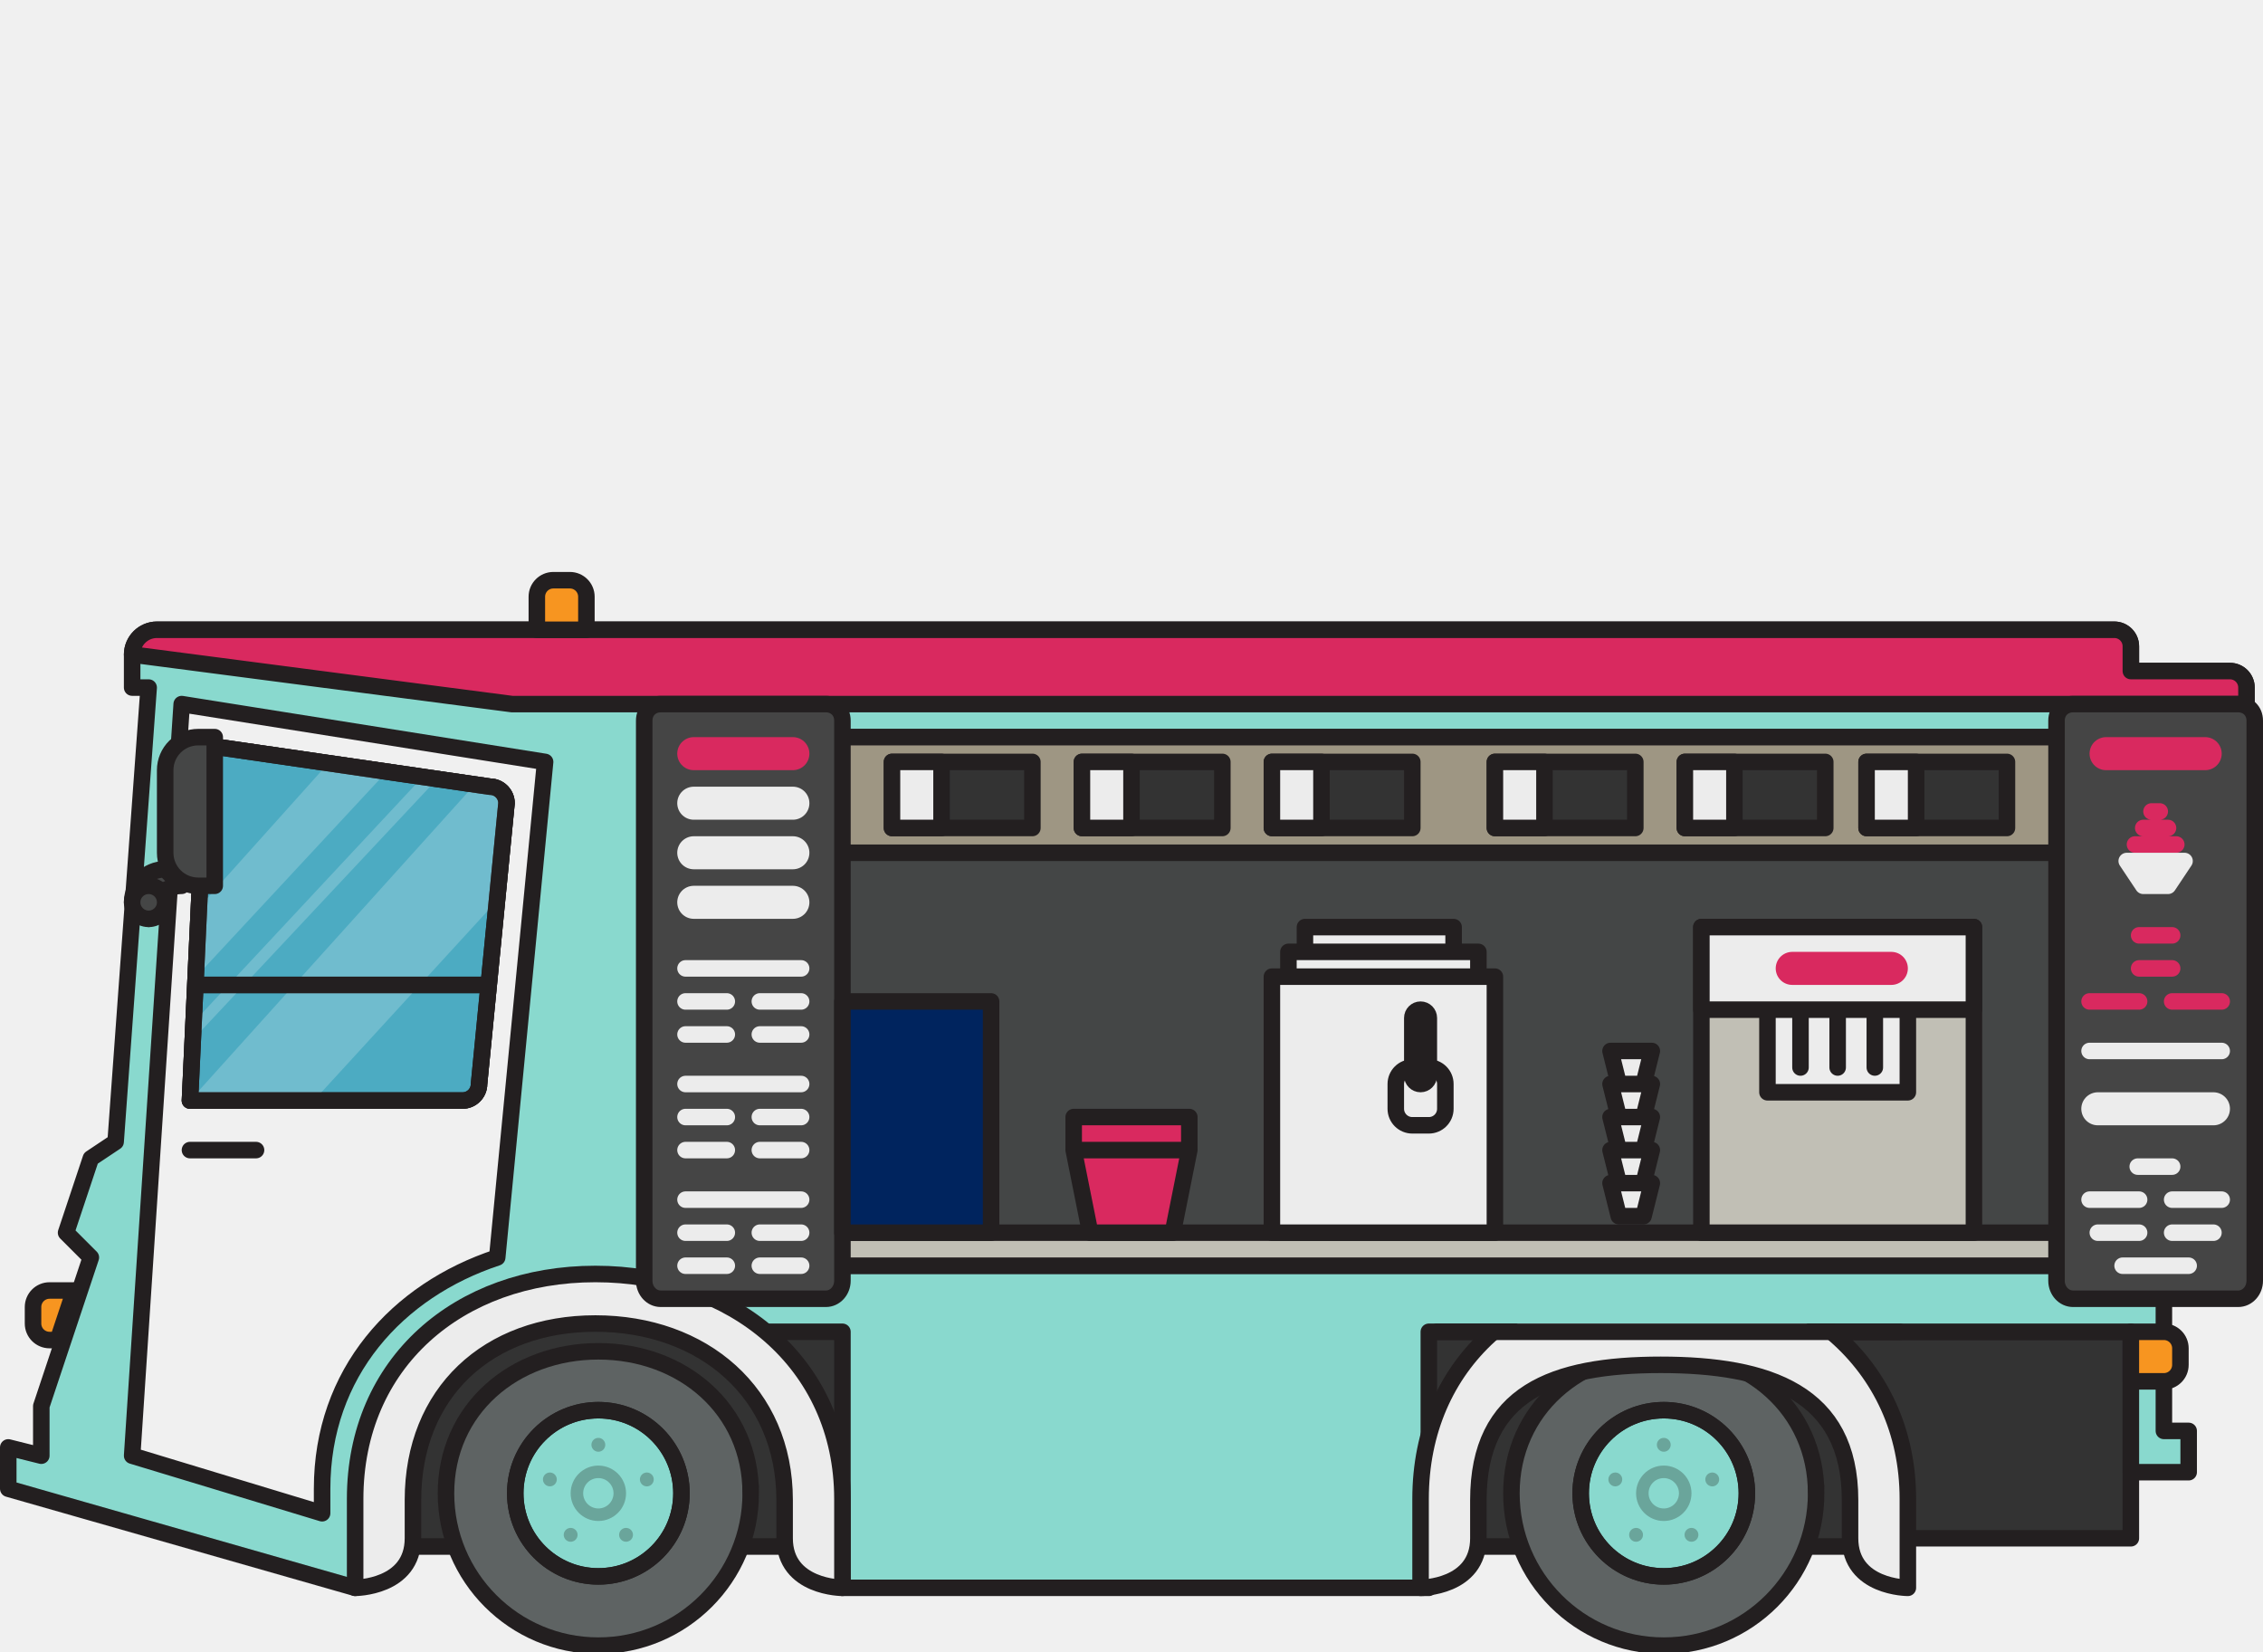
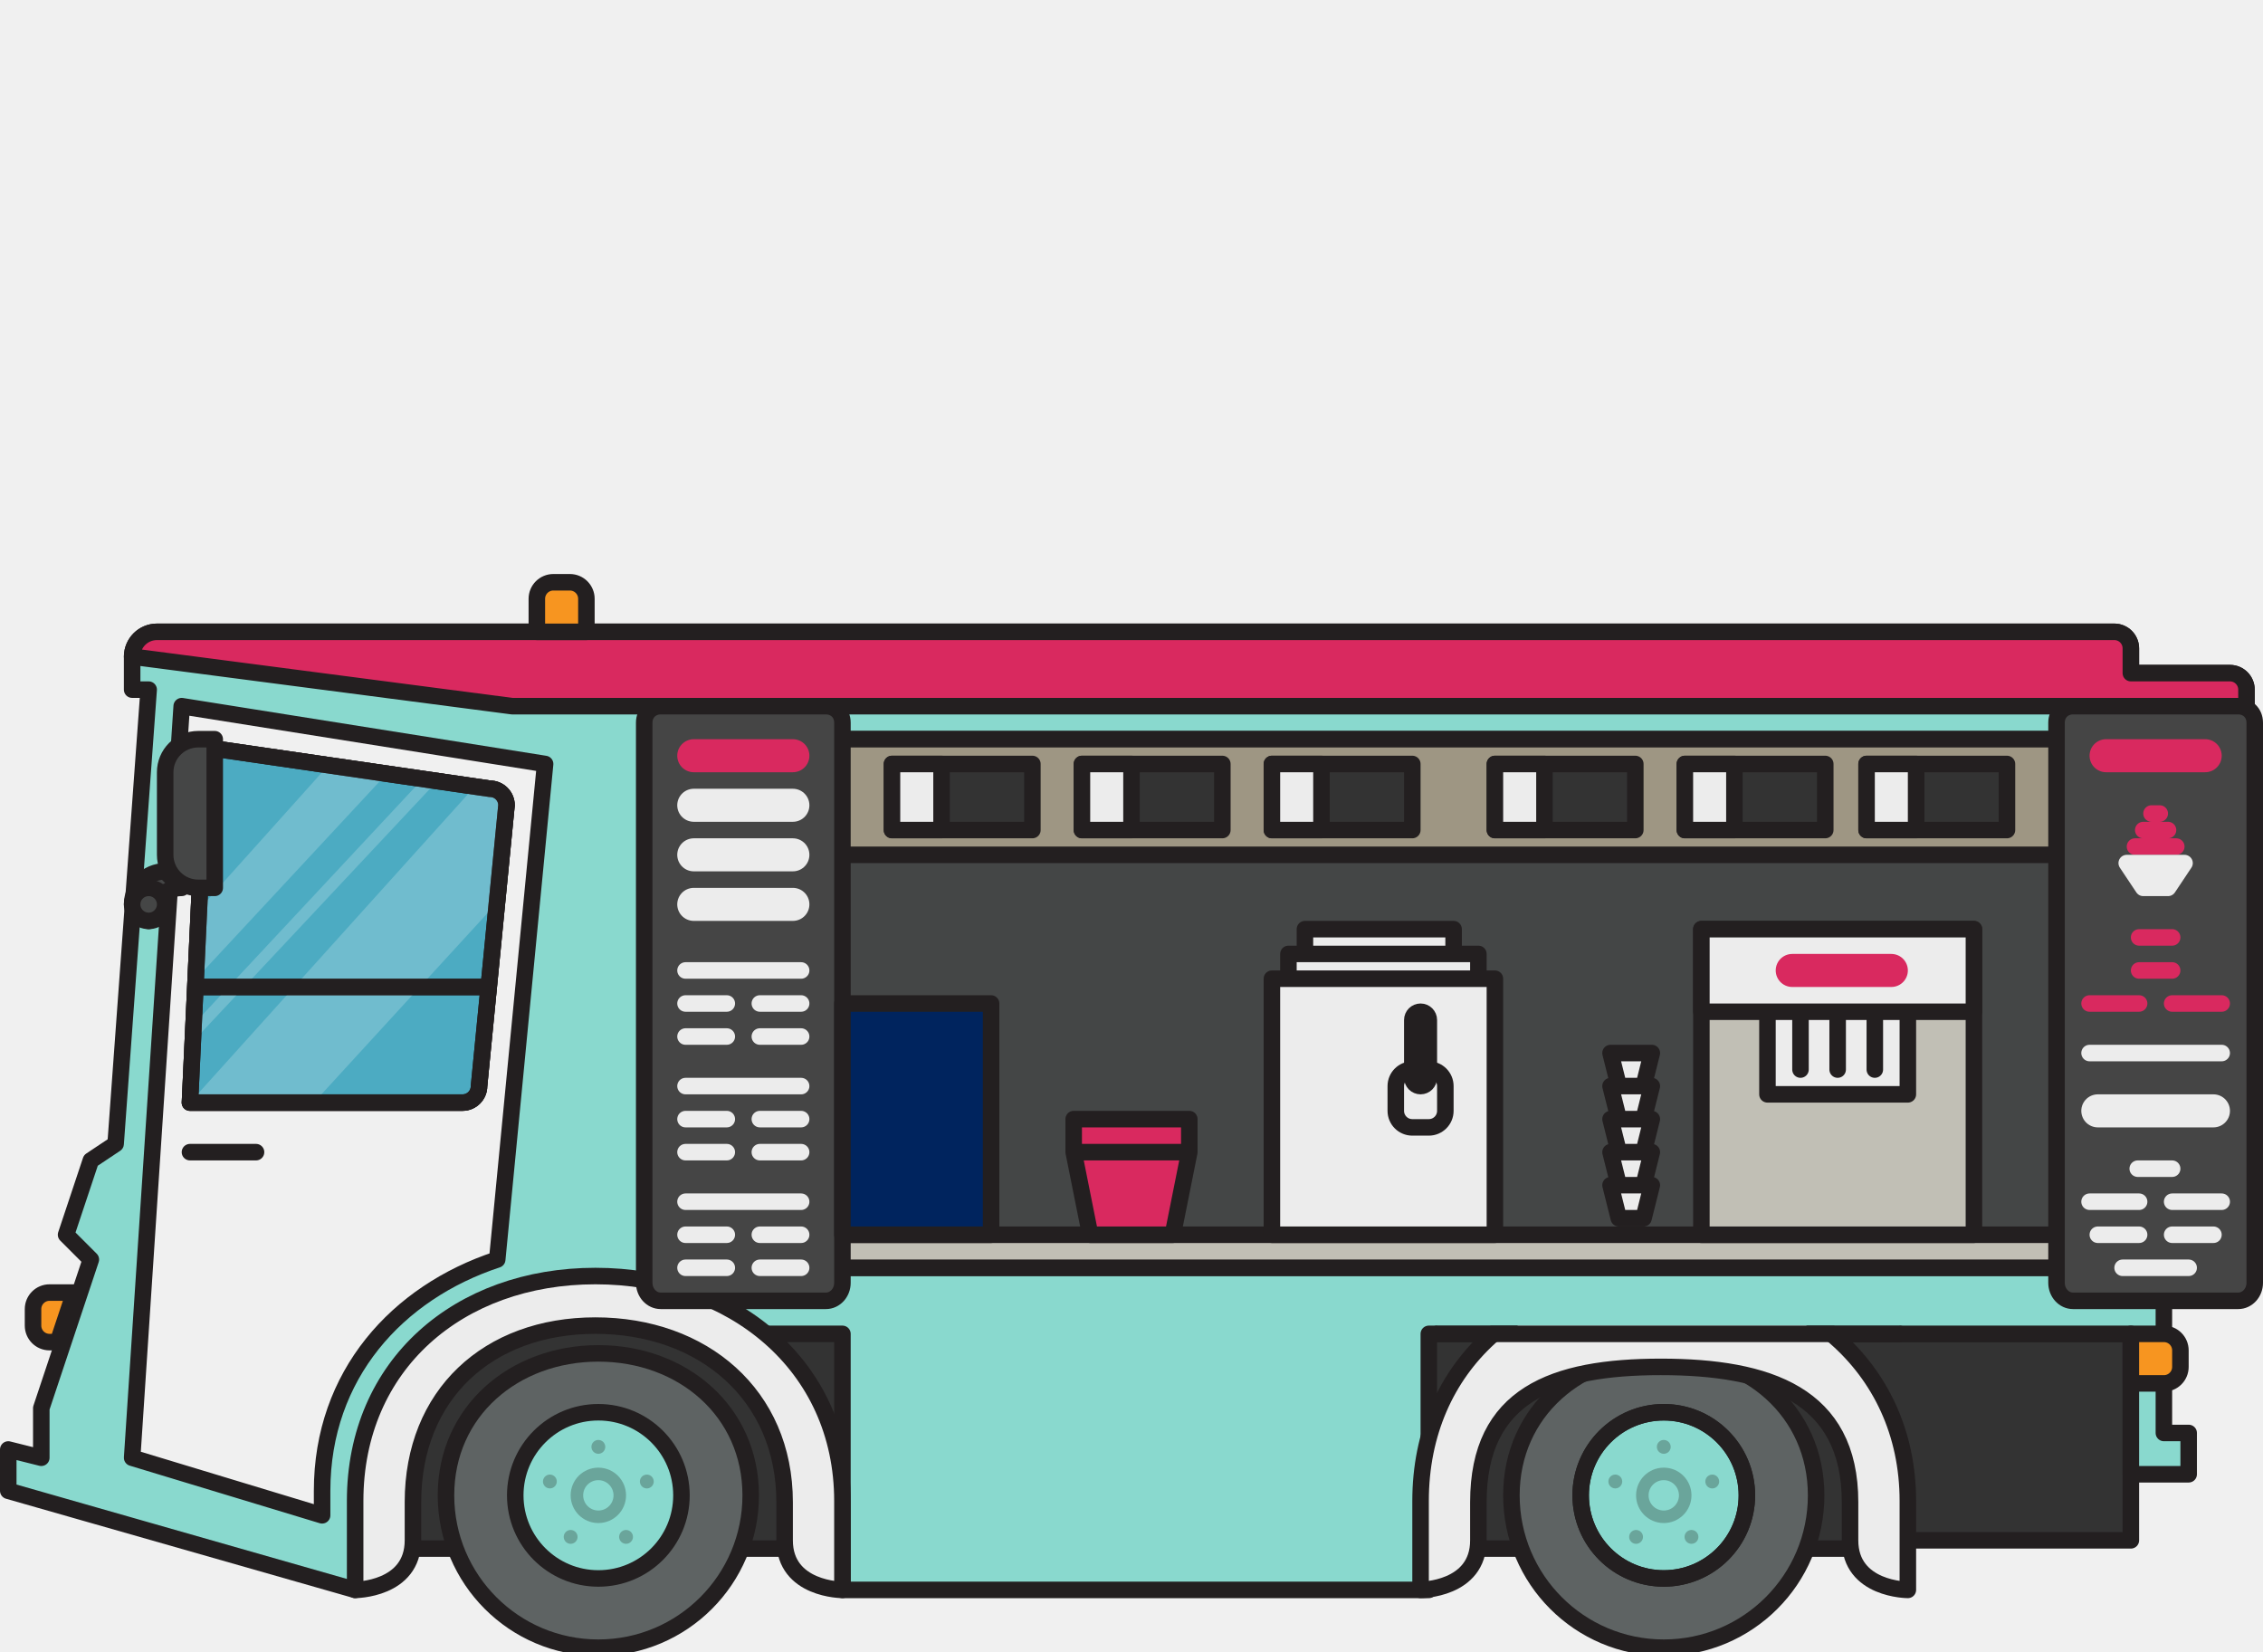
- <svg xmlns="http://www.w3.org/2000/svg" width="548" height="400" viewBox="98.5 0.5 548 400" enable-background="new 98.5 0.5 548 400">
-   <path fill="#333" stroke="#231F20" stroke-width="4" stroke-linecap="round" stroke-linejoin="round" stroke-miterlimit="10" d="M540.5 373h74v-50h-84z" />
-   <path fill="#333" stroke="#231F20" stroke-width="4" stroke-miterlimit="10" d="M190.5 375h362c10.514-13.28-12-58-46-60-57.39-3.376-240.865 0-262 0-50 0-54 48-54 60z" />
-   <path fill="#5E6363" stroke="#231F20" stroke-width="4" stroke-miterlimit="10" d="M280.288 362.106c0 20.376-16.518 36.894-36.895 36.894-20.375 0-36.894-16.518-36.894-36.894s16.517-34.38 36.893-34.38c20.378 0 36.895 14.004 36.895 34.38z" />
-   <circle fill="#89D9CE" stroke="#231F20" stroke-width="4" stroke-linecap="round" stroke-linejoin="round" stroke-miterlimit="10" cx="243.395" cy="362.106" r="20.124" />
-   <circle fill="#6AA59B" cx="243.394" cy="362.106" r="6.708" />
-   <circle fill="none" stroke="#231F20" stroke-width="4" stroke-miterlimit="10" cx="243.395" cy="362.106" r="20.124" />
-   <path fill="#6AA59B" d="M232.173 357.156c.883.288 1.365 1.235 1.078 2.113-.286.88-1.23 1.36-2.114 1.075-.877-.285-1.36-1.232-1.075-2.11.29-.88 1.232-1.362 2.113-1.08zM235.327 371.183c.55-.75 1.598-.918 2.346-.373s.912 1.595.37 2.342c-.542.752-1.595.917-2.342.373-.748-.545-.914-1.595-.373-2.342zM248.745 373.153c-.543-.753-.377-1.802.37-2.344.75-.544 1.8-.378 2.345.372.544.746.377 1.8-.373 2.342-.748.543-1.797.374-2.342-.37zM255.652 360.35c-.884.282-1.83-.2-2.113-1.078-.286-.88.196-1.826 1.076-2.112.88-.29 1.83.194 2.112 1.077.287.878-.197 1.824-1.076 2.113zM245.073 350.365c-.004.928-.754 1.682-1.678 1.68-.926-.004-1.674-.753-1.677-1.68-.003-.925.75-1.68 1.677-1.676.927 0 1.677.75 1.678 1.675z" />
-   <path fill="#89D9CE" d="M247.072 362.105c-.008 2.03-1.65 3.68-3.676 3.678-2.033-.005-3.676-1.648-3.676-3.678-.008-2.034 1.643-3.683 3.676-3.676 2.024-.002 3.668 1.646 3.676 3.675z" />
-   <path fill="#5E6363" stroke="#231F20" stroke-width="4" stroke-miterlimit="10" d="M538.288 362.106c0 20.376-16.518 36.894-36.895 36.894-20.376 0-36.894-16.518-36.894-36.894s16.517-34.38 36.893-34.38c20.378 0 36.895 14.004 36.895 34.38z" />
-   <circle fill="#89D9CE" stroke="#231F20" stroke-width="4" stroke-linecap="round" stroke-linejoin="round" stroke-miterlimit="10" cx="501.394" cy="362.106" r="20.124" />
-   <circle fill="#6AA59B" cx="501.394" cy="362.106" r="6.708" />
-   <circle fill="none" stroke="#231F20" stroke-width="4" stroke-miterlimit="10" cx="501.394" cy="362.106" r="20.124" />
-   <circle fill="#6AA59B" cx="489.656" cy="358.751" r="1.677" />
-   <path fill="#6AA59B" d="M493.328 371.183c.55-.75 1.598-.918 2.345-.373s.913 1.595.37 2.342c-.542.752-1.596.917-2.342.373-.747-.545-.913-1.595-.372-2.342zM506.744 373.153c-.543-.753-.377-1.802.37-2.344.75-.544 1.8-.378 2.345.372.544.746.378 1.8-.372 2.342-.75.543-1.8.374-2.344-.37zM513.65 360.35c-.882.282-1.827-.2-2.11-1.078-.287-.88.195-1.826 1.076-2.112.88-.29 1.83.194 2.11 1.077.288.878-.196 1.824-1.075 2.113zM503.073 350.365c-.003.928-.753 1.682-1.677 1.68-.925-.004-1.675-.753-1.677-1.68-.005-.925.75-1.68 1.676-1.676.926 0 1.675.75 1.677 1.675z" />
-   <path fill="#89D9CE" d="M505.073 362.105c-.008 2.03-1.652 3.68-3.677 3.678-2.033-.005-3.677-1.648-3.677-3.678-.008-2.034 1.643-3.683 3.676-3.676 2.024-.002 3.67 1.646 3.677 3.675z" />
-   <path fill="#89D9CE" stroke="#231F20" stroke-width="4" stroke-linecap="round" stroke-linejoin="round" stroke-miterlimit="10" d="M642.5 171v-4c0-2.21-1.79-4-4-4h-24v-6c0-2.21-1.79-4-4-4h-474c-3.314 0-6 2.687-6 6v8h4l-8 110-6 4-6 18 6 6-12 36v12l-8-2v10l84 24 20-62h8l34-10 24 10h32v62h142v-62h26l30-8 34 8h80v34h14v-10h-6V217l20-46zM218.905 305c-24.185 7.977-42.405 27.93-42.405 56v5.938L130.5 353l12-182 88 14-11.595 120z" />
-   <path fill="#D9295F" stroke="#231F20" stroke-width="4" stroke-linecap="round" stroke-linejoin="round" stroke-miterlimit="10" d="M642.5 171v-4c0-2.21-1.79-4-4-4h-24v-6c0-2.21-1.79-4-4-4h-474c-3.314 0-6 2.687-6 6l92 12h420z" />
-   <path fill="#ECECEC" stroke="#231F20" stroke-width="4" stroke-linecap="round" stroke-linejoin="round" stroke-miterlimit="10" d="M184.5 363.472V385s14 0 14-12v-9.242c0-26.016 18.163-42.758 44.18-42.758s45.82 16.742 45.82 42.758V373c0 12 14 12 14 12v-21.528c0-33.038-26.782-54.472-59.82-54.472-33.04 0-58.18 21.434-58.18 54.472zM442.5 363.472V385s14 0 14-12v-9.242c0-26.016 18.163-32.758 44.18-32.758 26.016 0 45.82 6.742 45.82 32.758V373c0 12 14 12 14 12v-21.528c0-33.038-26.78-54.472-59.82-54.472s-58.18 21.434-58.18 54.472z" />
-   <path fill="#89D9CE" d="M446.5 293h112v28h-112z" />
-   <path fill="#89D9CE" stroke="#231F20" stroke-width="4" stroke-linecap="round" stroke-linejoin="round" stroke-miterlimit="10" d="M558.5 323h-112" />
-   <path fill="#444646" stroke="#231F20" stroke-width="4" stroke-linecap="round" stroke-linejoin="round" stroke-miterlimit="10" d="M280.5 179h334v128h-334z" />
-   <path fill="#C1BFB5" stroke="#231F20" stroke-width="4" stroke-linecap="round" stroke-linejoin="round" stroke-miterlimit="10" d="M294.5 299h310v8h-310z" />
-   <path fill="#9E9683" stroke="#231F20" stroke-width="4" stroke-linecap="round" stroke-linejoin="round" stroke-miterlimit="10" d="M294.5 179h310v28h-310z" />
-   <g stroke="#231F20" stroke-width="4" stroke-linecap="round" stroke-linejoin="round" stroke-miterlimit="10">
-     <path fill="#333" d="M314.5 185h34v16h-34z" />
-     <path fill="#ECECEC" d="M314.5 185h12v16h-12z" />
-     <path fill="#333" d="M360.5 185h34v16h-34z" />
-     <path fill="#ECECEC" d="M360.5 185h12v16h-12z" />
-     <path fill="#333" d="M406.5 185h34v16h-34z" />
-     <path fill="#ECECEC" d="M406.5 185h12v16h-12z" />
-     <path fill="#333" d="M460.5 185h34v16h-34z" />
-     <path fill="#ECECEC" d="M460.5 185h12v16h-12z" />
-     <path fill="#333" d="M506.5 185h34v16h-34z" />
-     <path fill="#ECECEC" d="M506.5 185h12v16h-12z" />
-     <path fill="#333" d="M550.5 185h34v16h-34z" />
-     <path fill="#ECECEC" d="M550.5 185h12v16h-12z" />
+ <svg xmlns="http://www.w3.org/2000/svg" version="1.1" id="Layer_1" x="0px" y="0px" width="548px" height="400px" viewBox="0 0 548 400" enable-background="new 0 0 548 400" xml:space="preserve">
+   <path fill="#333333" stroke="#231F20" stroke-width="4" stroke-linecap="round" stroke-linejoin="round" stroke-miterlimit="10" d="  M442,373h74v-50h-84L442,373z" />
+   <path fill="#333333" stroke="#231F20" stroke-width="4" stroke-miterlimit="10" d="M92,375h362c10.514-13.279-12-58-46-60  c-57.39-3.376-240.865,0-262,0C96,315,92,363,92,375z" />
+   <circle fill="none" stroke="#231F20" stroke-width="4" stroke-miterlimit="10" cx="144.895" cy="362.106" r="20.124" />
+   <g class="wheel">
+     <path fill="#5E6363" stroke="#231F20" stroke-width="4" stroke-miterlimit="10" d="M181.788,362.105   c0,20.377-16.518,36.895-36.895,36.895c-20.375,0-36.894-16.518-36.894-36.895c0-20.375,16.517-34.379,36.893-34.379   C165.27,327.727,181.787,341.73,181.788,362.105L181.788,362.105z" />
+     <circle fill="#89D9CE" stroke="#231F20" stroke-width="4" stroke-linecap="round" stroke-linejoin="round" stroke-miterlimit="10" cx="144.895" cy="362.106" r="20.124" />
+     <circle fill="#6AA59B" cx="144.894" cy="362.106" r="6.708" />
+     <path fill="#6AA59B" d="M133.673,357.156c0.883,0.287,1.365,1.234,1.078,2.113c-0.286,0.879-1.23,1.359-2.114,1.074   c-0.877-0.285-1.36-1.232-1.075-2.109c0.29-0.881,1.232-1.362,2.113-1.08L133.673,357.156z M136.827,371.184   c0.55-0.75,1.598-0.918,2.346-0.373s0.912,1.595,0.37,2.342c-0.542,0.752-1.595,0.916-2.342,0.373   C136.453,372.98,136.287,371.93,136.827,371.184L136.827,371.184z M150.245,373.152c-0.543-0.752-0.377-1.801,0.37-2.344   c0.75-0.543,1.8-0.377,2.345,0.373c0.544,0.746,0.377,1.799-0.373,2.342C151.839,374.066,150.79,373.896,150.245,373.152   L150.245,373.152z M157.152,360.35c-0.884,0.282-1.83-0.199-2.113-1.078c-0.286-0.879,0.196-1.826,1.076-2.111   c0.88-0.29,1.83,0.193,2.112,1.076C158.514,359.115,158.03,360.061,157.152,360.35L157.152,360.35z M146.573,350.365   c-0.004,0.928-0.754,1.682-1.678,1.68c-0.926-0.004-1.674-0.753-1.677-1.68c-0.003-0.926,0.75-1.68,1.677-1.676   c0.927,0,1.677,0.75,1.678,1.674V350.365z" />
  </g>
-   <path fill="#89D9CE" stroke="#231F20" stroke-width="4" stroke-linecap="round" stroke-linejoin="round" stroke-miterlimit="10" d="M160.5 279h-16" />
-   <g fill="#4CABC2" stroke="#231F20" stroke-width="4" stroke-linecap="round" stroke-linejoin="round" stroke-miterlimit="10">
-     <path d="M144.5 267h66c2.21 0 4-1.79 4-4l6.653-68c0-2.21-1.79-4-4-4L148.5 181l-4 86zM146.5 239h70" />
+   <path fill="#89D9CE" d="M148.572,362.105c-0.008,2.029-1.65,3.68-3.676,3.678c-2.033-0.006-3.676-1.648-3.676-3.678  c-0.008-2.035,1.643-3.684,3.676-3.676c2.024-0.003,3.668,1.646,3.676,3.674V362.105z" />
+   <g class="wheel">
+     <path fill="#5E6363" stroke="#231F20" stroke-width="4" stroke-miterlimit="10" d="M439.788,362.105   c0,20.377-16.519,36.895-36.896,36.895c-20.376,0-36.894-16.518-36.894-36.895c0-20.375,16.517-34.379,36.893-34.379   C423.27,327.727,439.787,341.73,439.788,362.105L439.788,362.105z" />
+     <circle fill="#89D9CE" stroke="#231F20" stroke-width="4" stroke-linecap="round" stroke-linejoin="round" stroke-miterlimit="10" cx="402.894" cy="362.106" r="20.124" />
+     <circle fill="#6AA59B" cx="402.894" cy="362.106" r="6.708" />
+     <circle fill="none" stroke="#231F20" stroke-width="4" stroke-miterlimit="10" cx="402.894" cy="362.106" r="20.124" />
+     <circle fill="#6AA59B" cx="391.156" cy="358.751" r="1.677" />
+     <path fill="#6AA59B" d="M394.828,371.184c0.55-0.75,1.598-0.918,2.345-0.373s0.913,1.595,0.37,2.342   c-0.542,0.752-1.596,0.916-2.342,0.373C394.454,372.98,394.288,371.93,394.828,371.184L394.828,371.184z M408.244,373.152   c-0.543-0.752-0.377-1.801,0.37-2.344c0.75-0.543,1.8-0.377,2.345,0.373c0.544,0.746,0.378,1.799-0.372,2.342   S408.787,373.896,408.244,373.152L408.244,373.152z M415.15,360.35c-0.883,0.282-1.827-0.199-2.11-1.078   c-0.287-0.879,0.195-1.826,1.076-2.111c0.88-0.29,1.83,0.193,2.109,1.076C416.514,359.115,416.03,360.061,415.15,360.35   L415.15,360.35z M404.573,350.365c-0.003,0.928-0.753,1.682-1.677,1.68c-0.926-0.004-1.676-0.753-1.678-1.68   c-0.005-0.926,0.75-1.68,1.676-1.676c0.927,0,1.676,0.75,1.678,1.674L404.573,350.365z" />
  </g>
-   <g fill="#4CABC2" stroke="#231F20" stroke-width="4" stroke-linecap="round" stroke-linejoin="round" stroke-miterlimit="10">
-     <path d="M144.5 267h66c2.21 0 4-1.79 4-4l6.653-68c0-2.21-1.79-4-4-4L148.5 181l-4 86zM146.5 239h70" />
+   <path fill="#89D9CE" d="M406.573,362.105c-0.008,2.029-1.652,3.68-3.677,3.678c-2.033-0.006-3.678-1.648-3.678-3.678  c-0.008-2.035,1.644-3.684,3.676-3.676c2.024-0.003,3.671,1.646,3.678,3.674L406.573,362.105z" />
+   <path fill="#89D9CE" stroke="#231F20" stroke-width="4" stroke-linecap="round" stroke-linejoin="round" stroke-miterlimit="10" d="  M544,171v-4c0-2.21-1.79-4-4-4h-24v-6c0-2.21-1.79-4-4-4H38c-3.314,0-6,2.687-6,6v8h4l-8,110l-6,4l-6,18l6,6l-12,36v12l-8-2v10  l84,24l20-62h8l34-10l24,10h32v62h142v-62h26l30-8l34,8h80v34h14v-10h-6V217L544,171z M120.405,305C96.22,312.977,78,332.93,78,361  v5.938L32,353l12-182l88,14L120.405,305z" />
+   <path fill="#D9295F" stroke="#231F20" stroke-width="4" stroke-linecap="round" stroke-linejoin="round" stroke-miterlimit="10" d="  M544,171v-4c0-2.21-1.79-4-4-4h-24v-6c0-2.21-1.79-4-4-4H38c-3.314,0-6,2.687-6,6l92,12H544z" />
+   <path fill="#ECECEC" stroke="#231F20" stroke-width="4" stroke-linecap="round" stroke-linejoin="round" stroke-miterlimit="10" d="  M86,363.473V385c0,0,14,0,14-12v-9.242C100,337.742,118.163,321,144.18,321c26.017,0,45.82,16.742,45.82,42.758V373  c0,12,14,12,14,12v-21.527C204,330.434,177.218,309,144.18,309C111.14,309,86,330.434,86,363.473z M344,363.473V385c0,0,14,0,14-12  v-9.242C358,337.742,376.163,331,402.18,331S448,337.742,448,363.758V373c0,12,14,12,14,12v-21.527  C462,330.434,435.22,309,402.18,309S344,330.434,344,363.473z" />
+   <path fill="#89D9CE" d="M348,293h112v28H348V293z" />
+   <path fill="#89D9CE" stroke="#231F20" stroke-width="4" stroke-linecap="round" stroke-linejoin="round" stroke-miterlimit="10" d="  M460,323H348" />
+   <path fill="#444646" stroke="#231F20" stroke-width="4" stroke-linecap="round" stroke-linejoin="round" stroke-miterlimit="10" d="  M182,179h334v128H182V179z" />
+   <path fill="#C1BFB5" stroke="#231F20" stroke-width="4" stroke-linecap="round" stroke-linejoin="round" stroke-miterlimit="10" d="  M196,299h310v8H196V299z" />
+   <path fill="#9E9683" stroke="#231F20" stroke-width="4" stroke-linecap="round" stroke-linejoin="round" stroke-miterlimit="10" d="  M196,179h310v28H196V179z" />
+   <g>
+     <path fill="#333333" stroke="#231F20" stroke-width="4" stroke-linecap="round" stroke-linejoin="round" stroke-miterlimit="10" d="   M216,185h34v16h-34V185z" />
+     <path fill="#ECECEC" stroke="#231F20" stroke-width="4" stroke-linecap="round" stroke-linejoin="round" stroke-miterlimit="10" d="   M216,185h12v16h-12V185z" />
+     <path fill="#333333" stroke="#231F20" stroke-width="4" stroke-linecap="round" stroke-linejoin="round" stroke-miterlimit="10" d="   M262,185h34v16h-34V185z" />
+     <path fill="#ECECEC" stroke="#231F20" stroke-width="4" stroke-linecap="round" stroke-linejoin="round" stroke-miterlimit="10" d="   M262,185h12v16h-12V185z" />
+     <path fill="#333333" stroke="#231F20" stroke-width="4" stroke-linecap="round" stroke-linejoin="round" stroke-miterlimit="10" d="   M308,185h34v16h-34V185z" />
+     <path fill="#ECECEC" stroke="#231F20" stroke-width="4" stroke-linecap="round" stroke-linejoin="round" stroke-miterlimit="10" d="   M308,185h12v16h-12V185z" />
+     <path fill="#333333" stroke="#231F20" stroke-width="4" stroke-linecap="round" stroke-linejoin="round" stroke-miterlimit="10" d="   M362,185h34v16h-34V185z" />
+     <path fill="#ECECEC" stroke="#231F20" stroke-width="4" stroke-linecap="round" stroke-linejoin="round" stroke-miterlimit="10" d="   M362,185h12v16h-12V185z" />
+     <path fill="#333333" stroke="#231F20" stroke-width="4" stroke-linecap="round" stroke-linejoin="round" stroke-miterlimit="10" d="   M408,185h34v16h-34V185z" />
+     <path fill="#ECECEC" stroke="#231F20" stroke-width="4" stroke-linecap="round" stroke-linejoin="round" stroke-miterlimit="10" d="   M408,185h12v16h-12V185z" />
+     <path fill="#333333" stroke="#231F20" stroke-width="4" stroke-linecap="round" stroke-linejoin="round" stroke-miterlimit="10" d="   M452,185h34v16h-34V185z" />
+     <path fill="#ECECEC" stroke="#231F20" stroke-width="4" stroke-linecap="round" stroke-linejoin="round" stroke-miterlimit="10" d="   M452,185h12v16h-12V185z" />
  </g>
-   <path opacity=".2" fill="#fff" d="M192.5 187l-46.25 49.75L146 221l30.5-34zM204.5 189l-60 64v-4l56-60zM218.5 219l-44 48h-30l68.5-76 7.5 2z" />
-   <g fill="none" stroke="#231F20" stroke-width="4" stroke-linecap="round" stroke-linejoin="round" stroke-miterlimit="10">
-     <path d="M144.5 267h66c2.21 0 4-1.79 4-4l6.653-68c0-2.21-1.79-4-4-4L148.5 181l-4 86zM146.5 239h70" />
+   <path fill="#89D9CE" stroke="#231F20" stroke-width="4" stroke-linecap="round" stroke-linejoin="round" stroke-miterlimit="10" d="  M62,279H46" />
+   <g>
+     <path fill="#4CABC2" stroke="#231F20" stroke-width="4" stroke-linecap="round" stroke-linejoin="round" stroke-miterlimit="10" d="   M46,267h66c2.21,0,4-1.79,4-4l6.653-68c0-2.21-1.79-4-4-4L50,181L46,267z M48,239h70" />
  </g>
-   <path fill="#F79520" stroke="#231F20" stroke-width="4" stroke-linecap="round" stroke-linejoin="round" stroke-miterlimit="10" d="M240.5 153v-8c0-2.21-1.79-4-4-4h-4c-2.21 0-4 1.79-4 4v8h12zM116.5 313h-6c-2.21 0-4 1.79-4 4v4c0 2.21 1.79 4 4 4h2l4-12zM614.5 335h8c2.21 0 4-1.79 4-4v-4c0-2.21-1.79-4-4-4h-8v12z" />
-   <g fill="#454646" stroke="#231F20" stroke-width="4" stroke-linecap="round" stroke-linejoin="round" stroke-miterlimit="10">
-     <path d="M134.5 223c0-4.418 3.582-8 8-8l-4-4c-4.418 0-8 3.582-8 8l4 4zM150.5 215h-4c-4.418 0-8-3.582-8-8v-20c0-4.418 3.582-8 8-8h4v36z" />
-     <circle cx="134.5" cy="219" r="4" />
+   <g>
+     <path fill="#4CABC2" stroke="#231F20" stroke-width="4" stroke-linecap="round" stroke-linejoin="round" stroke-miterlimit="10" d="   M46,267h66c2.21,0,4-1.79,4-4l6.653-68c0-2.21-1.79-4-4-4L50,181L46,267z M48,239h70" />
  </g>
-   <path fill="#454545" stroke="#231F20" stroke-width="4" stroke-linecap="round" stroke-linejoin="round" stroke-miterlimit="10" d="M644.5 175c0-2.41-1.79-4-4-4h-40c-2.21 0-4 1.59-4 4v135.637c0 2.41 1.79 4.363 4 4.363h40c2.21 0 4-1.954 4-4.363V175z" />
-   <path fill="none" stroke="#D9295F" stroke-width="8" stroke-linecap="round" stroke-linejoin="round" stroke-miterlimit="10" d="M608.5 183h24" />
-   <path fill="none" stroke="#D9295F" stroke-width="4" stroke-linecap="round" stroke-linejoin="round" stroke-miterlimit="10" d="M616.5 227h8M616.5 235h8M604.5 243h12M624.5 243h12" />
-   <g stroke-width="4" stroke-linecap="round" stroke-linejoin="round" stroke-miterlimit="10">
-     <path fill="none" stroke="#D9295F" d="M619.5 197h2M617.5 201h6M615.5 205h10" />
-     <path fill="#ECECEC" stroke="#ECECEC" d="M627.5 209h-14l4 6h6z" />
+   <path opacity="0.2" fill="#FFFFFF" enable-background="new    " d="M94,187l-46.25,49.75L47.5,221L78,187H94z M106,189l-60,64v-4  l56-60H106z M120,219l-44,48H46l68.5-76l7.5,2L120,219z" />
+   <g>
+     <path fill="none" stroke="#231F20" stroke-width="4" stroke-linecap="round" stroke-linejoin="round" stroke-miterlimit="10" d="   M46,267h66c2.21,0,4-1.79,4-4l6.653-68c0-2.21-1.79-4-4-4L50,181L46,267z M48,239h70" />
  </g>
-   <path fill="none" stroke="#ECECEC" stroke-width="4" stroke-linecap="round" stroke-linejoin="round" stroke-miterlimit="10" d="M606.5 299h10M624.5 299h10M616.166 283h8.334M604.5 291h12M624.5 291h12M612.5 307h16M604.5 255h32" />
-   <path fill="none" stroke="#ECECEC" stroke-width="8" stroke-linecap="round" stroke-linejoin="round" stroke-miterlimit="10" d="M606.5 269h28" />
-   <path fill="#454545" stroke="#231F20" stroke-width="4" stroke-linecap="round" stroke-linejoin="round" stroke-miterlimit="10" d="M302.5 175c0-2.41-1.79-4-4-4h-40c-2.21 0-4 1.59-4 4v135.637c0 2.41 1.79 4.363 4 4.363h40c2.21 0 4-1.954 4-4.363V175z" />
-   <path fill="none" stroke="#D9295F" stroke-width="8" stroke-linecap="round" stroke-linejoin="round" stroke-miterlimit="10" d="M266.5 183h24" />
-   <path fill="none" stroke="#ECECEC" stroke-width="4" stroke-linecap="round" stroke-linejoin="round" stroke-miterlimit="10" d="M264.5 235h28M264.5 243h10M282.5 243h10M264.5 251h10M282.5 251h10M264.5 263h28M264.5 271h10M282.5 271h10M282.5 279h10M264.5 279h10M264.5 291h28M264.5 299h10M282.5 299h10M282.5 307h10M264.5 307h10" />
-   <path fill="none" stroke="#ECECEC" stroke-width="8" stroke-linecap="round" stroke-linejoin="round" stroke-miterlimit="10" d="M266.5 195h24M266.5 207h24M266.5 219h24" />
-   <path fill="#00245E" stroke="#231F20" stroke-width="4" stroke-linecap="round" stroke-linejoin="round" stroke-miterlimit="10" d="M302.5 243h36v56h-36z" />
-   <path fill="#D9295F" stroke="#231F20" stroke-width="4" stroke-linecap="round" stroke-linejoin="round" stroke-miterlimit="10" d="M358.5 279h28l-4 20h-20zM358.5 271h28v8h-28z" />
-   <path fill="#C1BFB5" stroke="#231F20" stroke-width="4" stroke-linecap="round" stroke-linejoin="round" stroke-miterlimit="10" d="M510.5 225h66v74h-66z" />
-   <path fill="#ECECEC" stroke="#231F20" stroke-width="4" stroke-linecap="round" stroke-linejoin="round" stroke-miterlimit="10" d="M510.5 225h66v20h-66zM526.5 245h34v20h-34z" />
-   <path fill="#444646" stroke="#231F20" stroke-width="4" stroke-linecap="round" stroke-linejoin="round" stroke-miterlimit="10" d="M534.5 241M534.5 259v-12M543.5 259v-12M552.5 259v-12" />
-   <path fill="none" stroke="#D9295F" stroke-width="8" stroke-linecap="round" stroke-linejoin="round" stroke-miterlimit="10" d="M532.5 235h24" />
-   <path fill="#ECECEC" stroke="#231F20" stroke-width="4" stroke-linecap="round" stroke-linejoin="round" stroke-miterlimit="10" d="M406.5 237h54v62h-54zM410.5 231h46v6h-46zM414.5 225h36v6h-36zM448.5 269c0 2.21-1.79 4-4 4h-4c-2.21 0-4-1.79-4-4v-6c0-2.21 1.79-4 4-4h4c2.21 0 4 1.79 4 4v6z" />
-   <path fill="#444646" stroke="#231F20" stroke-width="4" stroke-linecap="round" stroke-linejoin="round" stroke-miterlimit="10" d="M444.5 261c0 1.104-.896 2-2 2s-2-.896-2-2v-14c0-1.104.896-2 2-2s2 .896 2 2v14z" />
-   <path fill="#ECECEC" stroke="#231F20" stroke-width="4" stroke-linecap="round" stroke-linejoin="round" stroke-miterlimit="10" d="M496.5 295h-6l-2-8h10zM496.5 287h-6l-2-8h10zM496.5 279h-6l-2-8h10zM496.5 271h-6l-2-8h10zM496.5 263h-6l-2-8h10z" />
+   <path fill="#F79520" stroke="#231F20" stroke-width="4" stroke-linecap="round" stroke-linejoin="round" stroke-miterlimit="10" d="  M142,153v-8c0-2.21-1.79-4-4-4h-4c-2.21,0-4,1.79-4,4v8H142z M18,313h-6c-2.21,0-4,1.79-4,4v4c0,2.21,1.79,4,4,4h2L18,313z M516,335  h8c2.21,0,4-1.79,4-4v-4c0-2.21-1.79-4-4-4h-8V335z" />
+   <g>
+     <path fill="#454646" stroke="#231F20" stroke-width="4" stroke-linecap="round" stroke-linejoin="round" stroke-miterlimit="10" d="   M36,223c0-4.418,3.582-8,8-8l-4-4c-4.418,0-8,3.582-8,8L36,223z M52,215h-4c-4.418,0-8-3.582-8-8v-20c0-4.418,3.582-8,8-8h4V215z" />
+     <circle fill="#454646" stroke="#231F20" stroke-width="4" stroke-linecap="round" stroke-linejoin="round" stroke-miterlimit="10" cx="36" cy="219" r="4" />
+   </g>
+   <path fill="#454545" stroke="#231F20" stroke-width="4" stroke-linecap="round" stroke-linejoin="round" stroke-miterlimit="10" d="  M546,175c0-2.41-1.79-4-4-4h-40c-2.21,0-4,1.59-4,4v135.637c0,2.41,1.79,4.363,4,4.363h40c2.21,0,4-1.954,4-4.363V175z" />
+   <path fill="none" stroke="#D9295F" stroke-width="8" stroke-linecap="round" stroke-linejoin="round" stroke-miterlimit="10" d="  M510,183h24" />
+   <path fill="none" stroke="#D9295F" stroke-width="4" stroke-linecap="round" stroke-linejoin="round" stroke-miterlimit="10" d="  M518,227h8 M518,235h8 M506,243h12 M526,243h12" />
+   <g>
+     <path fill="none" stroke="#D9295F" stroke-width="4" stroke-linecap="round" stroke-linejoin="round" stroke-miterlimit="10" d="   M521,197h2 M519,201h6 M517,205h10" />
+     <path fill="#ECECEC" stroke="#ECECEC" stroke-width="4" stroke-linecap="round" stroke-linejoin="round" stroke-miterlimit="10" d="   M529,209h-14l4,6h6L529,209z" />
+   </g>
+   <path fill="none" stroke="#ECECEC" stroke-width="4" stroke-linecap="round" stroke-linejoin="round" stroke-miterlimit="10" d="  M508,299h10 M526,299h10 M517.666,283H526 M506,291h12 M526,291h12 M514,307h16 M506,255h32" />
+   <path fill="none" stroke="#ECECEC" stroke-width="8" stroke-linecap="round" stroke-linejoin="round" stroke-miterlimit="10" d="  M508,269h28" />
+   <path fill="#454545" stroke="#231F20" stroke-width="4" stroke-linecap="round" stroke-linejoin="round" stroke-miterlimit="10" d="  M204,175c0-2.41-1.79-4-4-4h-40c-2.21,0-4,1.59-4,4v135.637c0,2.41,1.79,4.363,4,4.363h40c2.21,0,4-1.954,4-4.363V175z" />
+   <path fill="none" stroke="#D9295F" stroke-width="8" stroke-linecap="round" stroke-linejoin="round" stroke-miterlimit="10" d="  M168,183h24" />
+   <path fill="none" stroke="#ECECEC" stroke-width="4" stroke-linecap="round" stroke-linejoin="round" stroke-miterlimit="10" d="  M166,235h28 M166,243h10 M184,243h10 M166,251h10 M184,251h10 M166,263h28 M166,271h10 M184,271h10 M184,279h10 M166,279h10   M166,291h28 M166,299h10 M184,299h10 M184,307h10 M166,307h10" />
+   <path fill="none" stroke="#ECECEC" stroke-width="8" stroke-linecap="round" stroke-linejoin="round" stroke-miterlimit="10" d="  M168,195h24 M168,207h24 M168,219h24" />
+   <path fill="#00245E" stroke="#231F20" stroke-width="4" stroke-linecap="round" stroke-linejoin="round" stroke-miterlimit="10" d="  M204,243h36v56h-36V243z" />
+   <path fill="#D9295F" stroke="#231F20" stroke-width="4" stroke-linecap="round" stroke-linejoin="round" stroke-miterlimit="10" d="  M260,279h28l-4,20h-20L260,279z M260,271h28v8h-28V271z" />
+   <path fill="#C1BFB5" stroke="#231F20" stroke-width="4" stroke-linecap="round" stroke-linejoin="round" stroke-miterlimit="10" d="  M412,225h66v74h-66V225z" />
+   <path fill="#ECECEC" stroke="#231F20" stroke-width="4" stroke-linecap="round" stroke-linejoin="round" stroke-miterlimit="10" d="  M412,225h66v20h-66V225z M428,245h34v20h-34V245z" />
+   <path fill="#444646" stroke="#231F20" stroke-width="4" stroke-linecap="round" stroke-linejoin="round" stroke-miterlimit="10" d="  M436,259v-12 M445,259v-12 M454,259v-12" />
+   <path fill="none" stroke="#D9295F" stroke-width="8" stroke-linecap="round" stroke-linejoin="round" stroke-miterlimit="10" d="  M434,235h24" />
+   <path fill="#ECECEC" stroke="#231F20" stroke-width="4" stroke-linecap="round" stroke-linejoin="round" stroke-miterlimit="10" d="  M308,237h54v62h-54V237z M312,231h46v6h-46V231z M316,225h36v6h-36V225z M350,269c0,2.21-1.79,4-4,4h-4c-2.21,0-4-1.79-4-4v-6  c0-2.21,1.79-4,4-4h4c2.21,0,4,1.79,4,4V269z" />
+   <path fill="#444646" stroke="#231F20" stroke-width="4" stroke-linecap="round" stroke-linejoin="round" stroke-miterlimit="10" d="  M346,261c0,1.104-0.896,2-2,2s-2-0.896-2-2v-14c0-1.104,0.896-2,2-2s2,0.896,2,2V261z" />
+   <path fill="#ECECEC" stroke="#231F20" stroke-width="4" stroke-linecap="round" stroke-linejoin="round" stroke-miterlimit="10" d="  M398,295h-6l-2-8h10L398,295z M398,287h-6l-2-8h10L398,287z M398,279h-6l-2-8h10L398,279z M398,271h-6l-2-8h10L398,271z M398,263h-6  l-2-8h10L398,263z" />
</svg>
